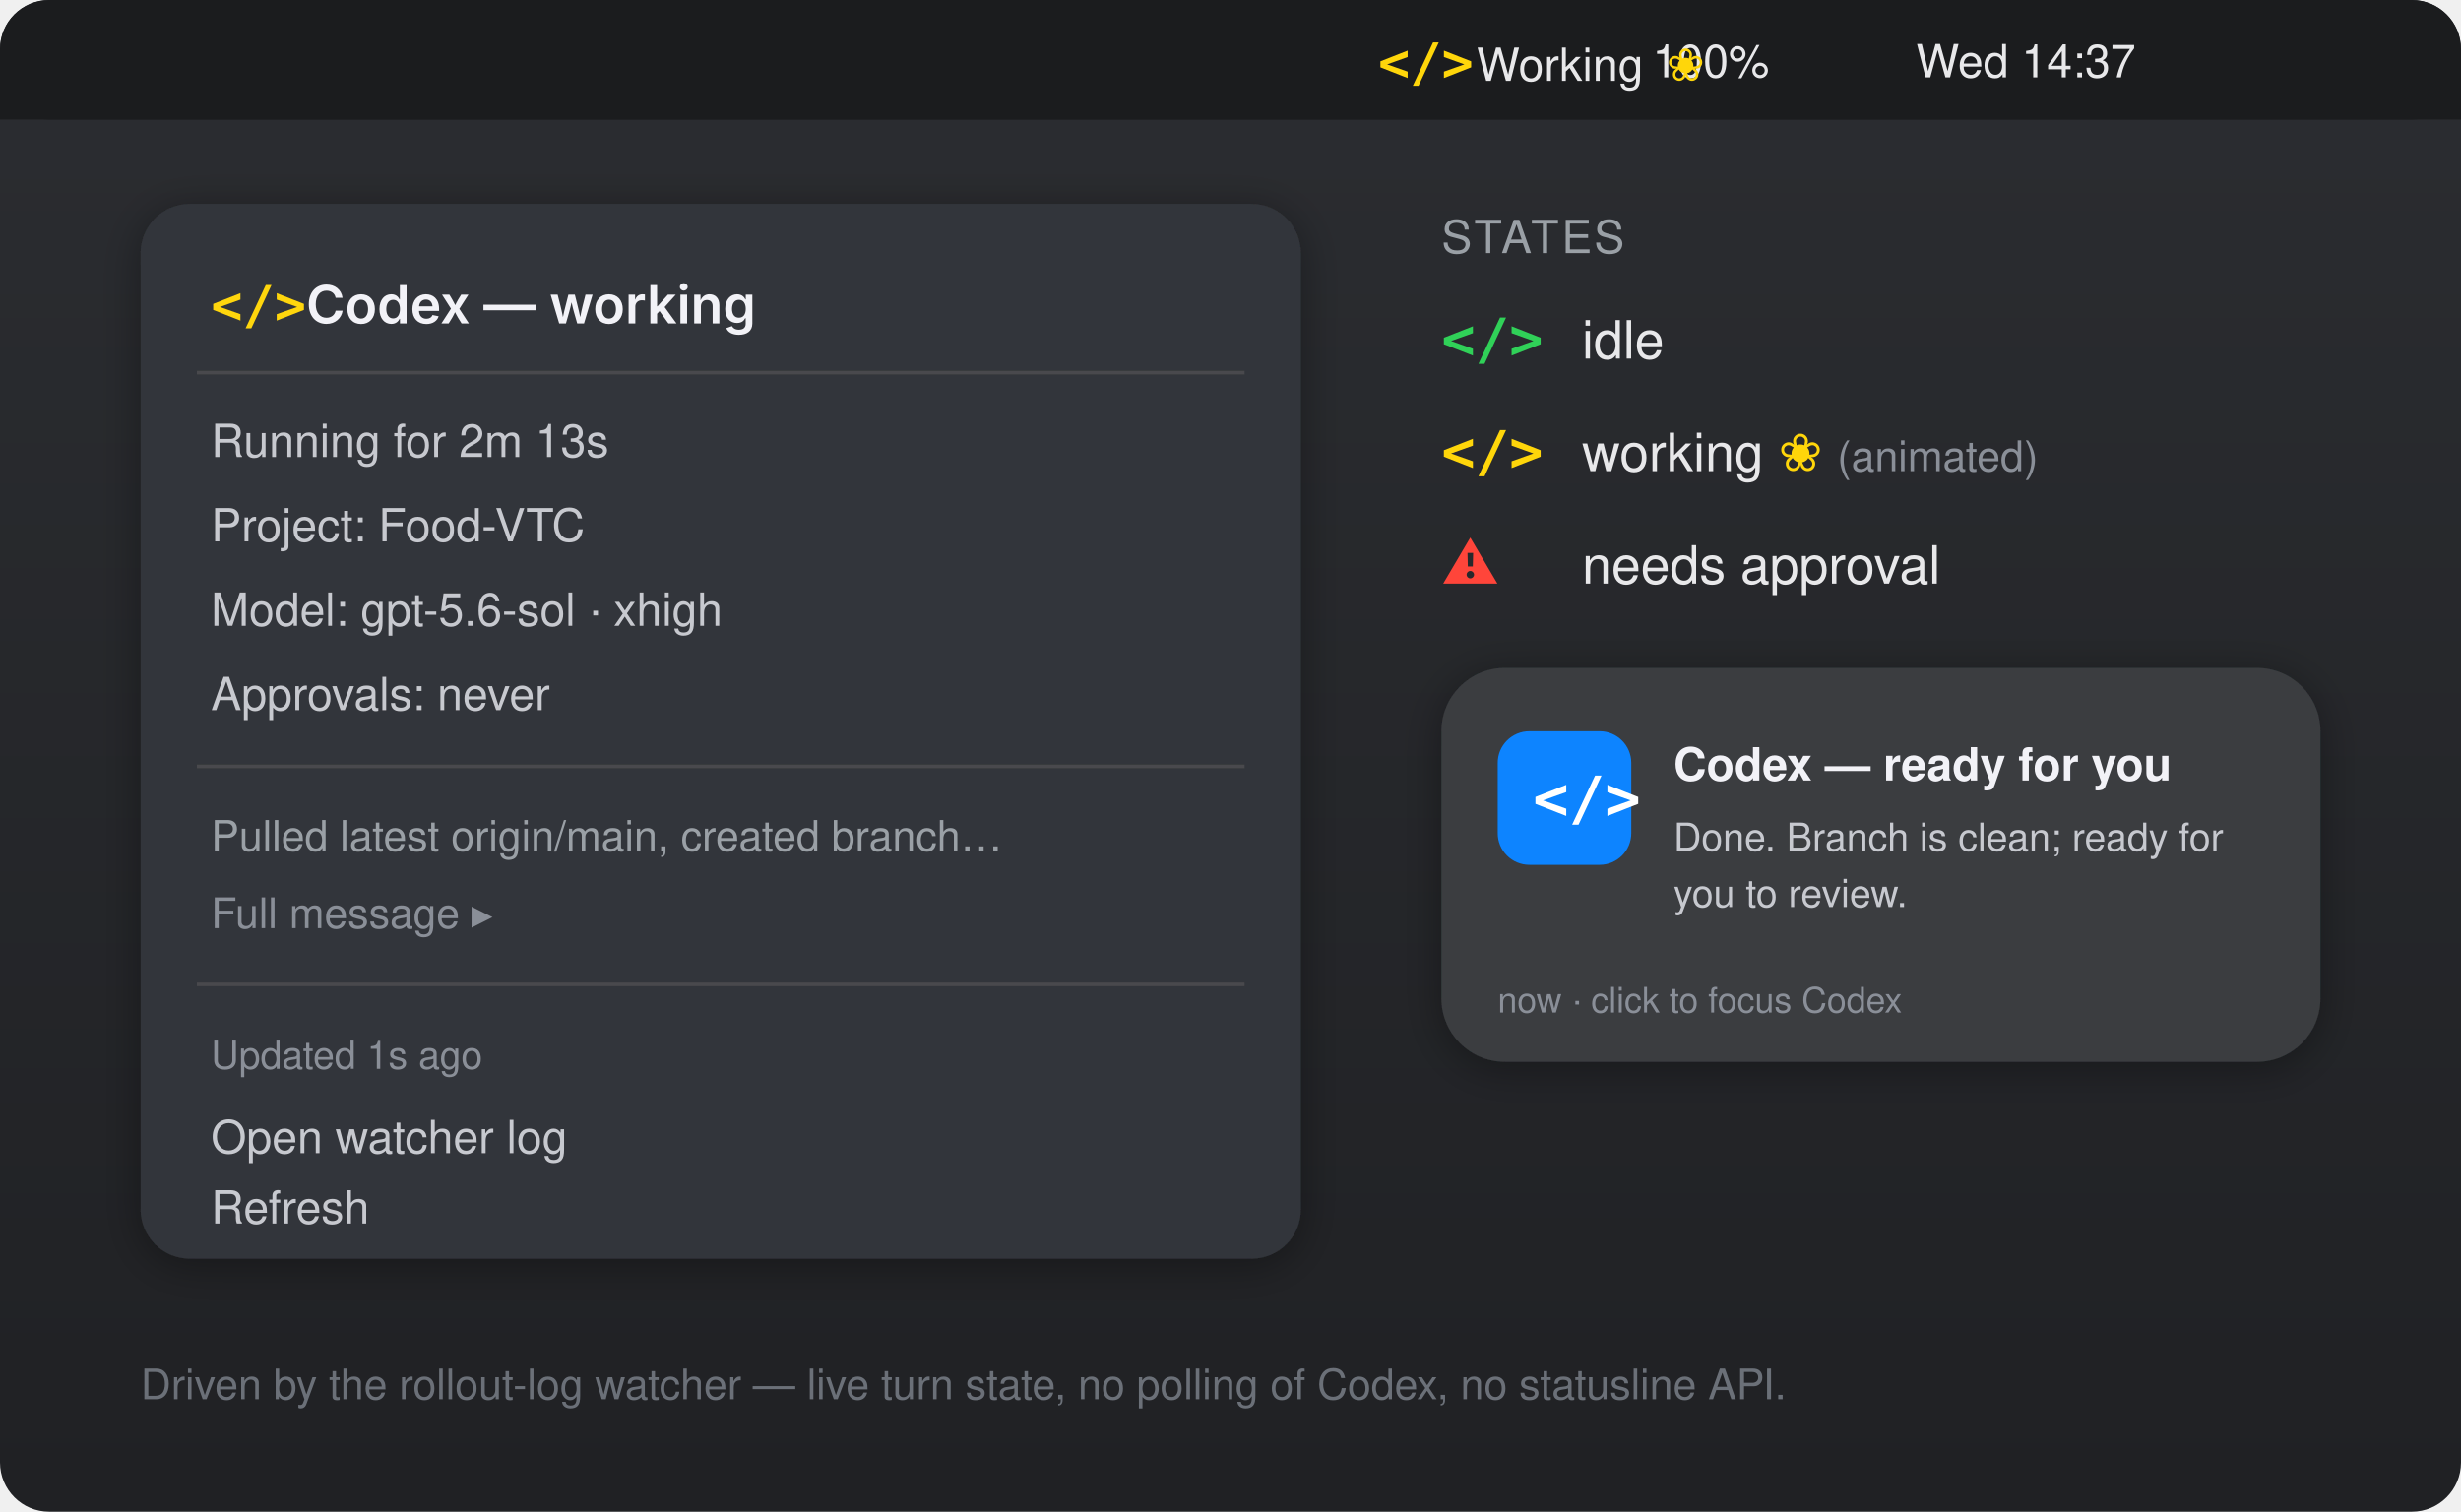
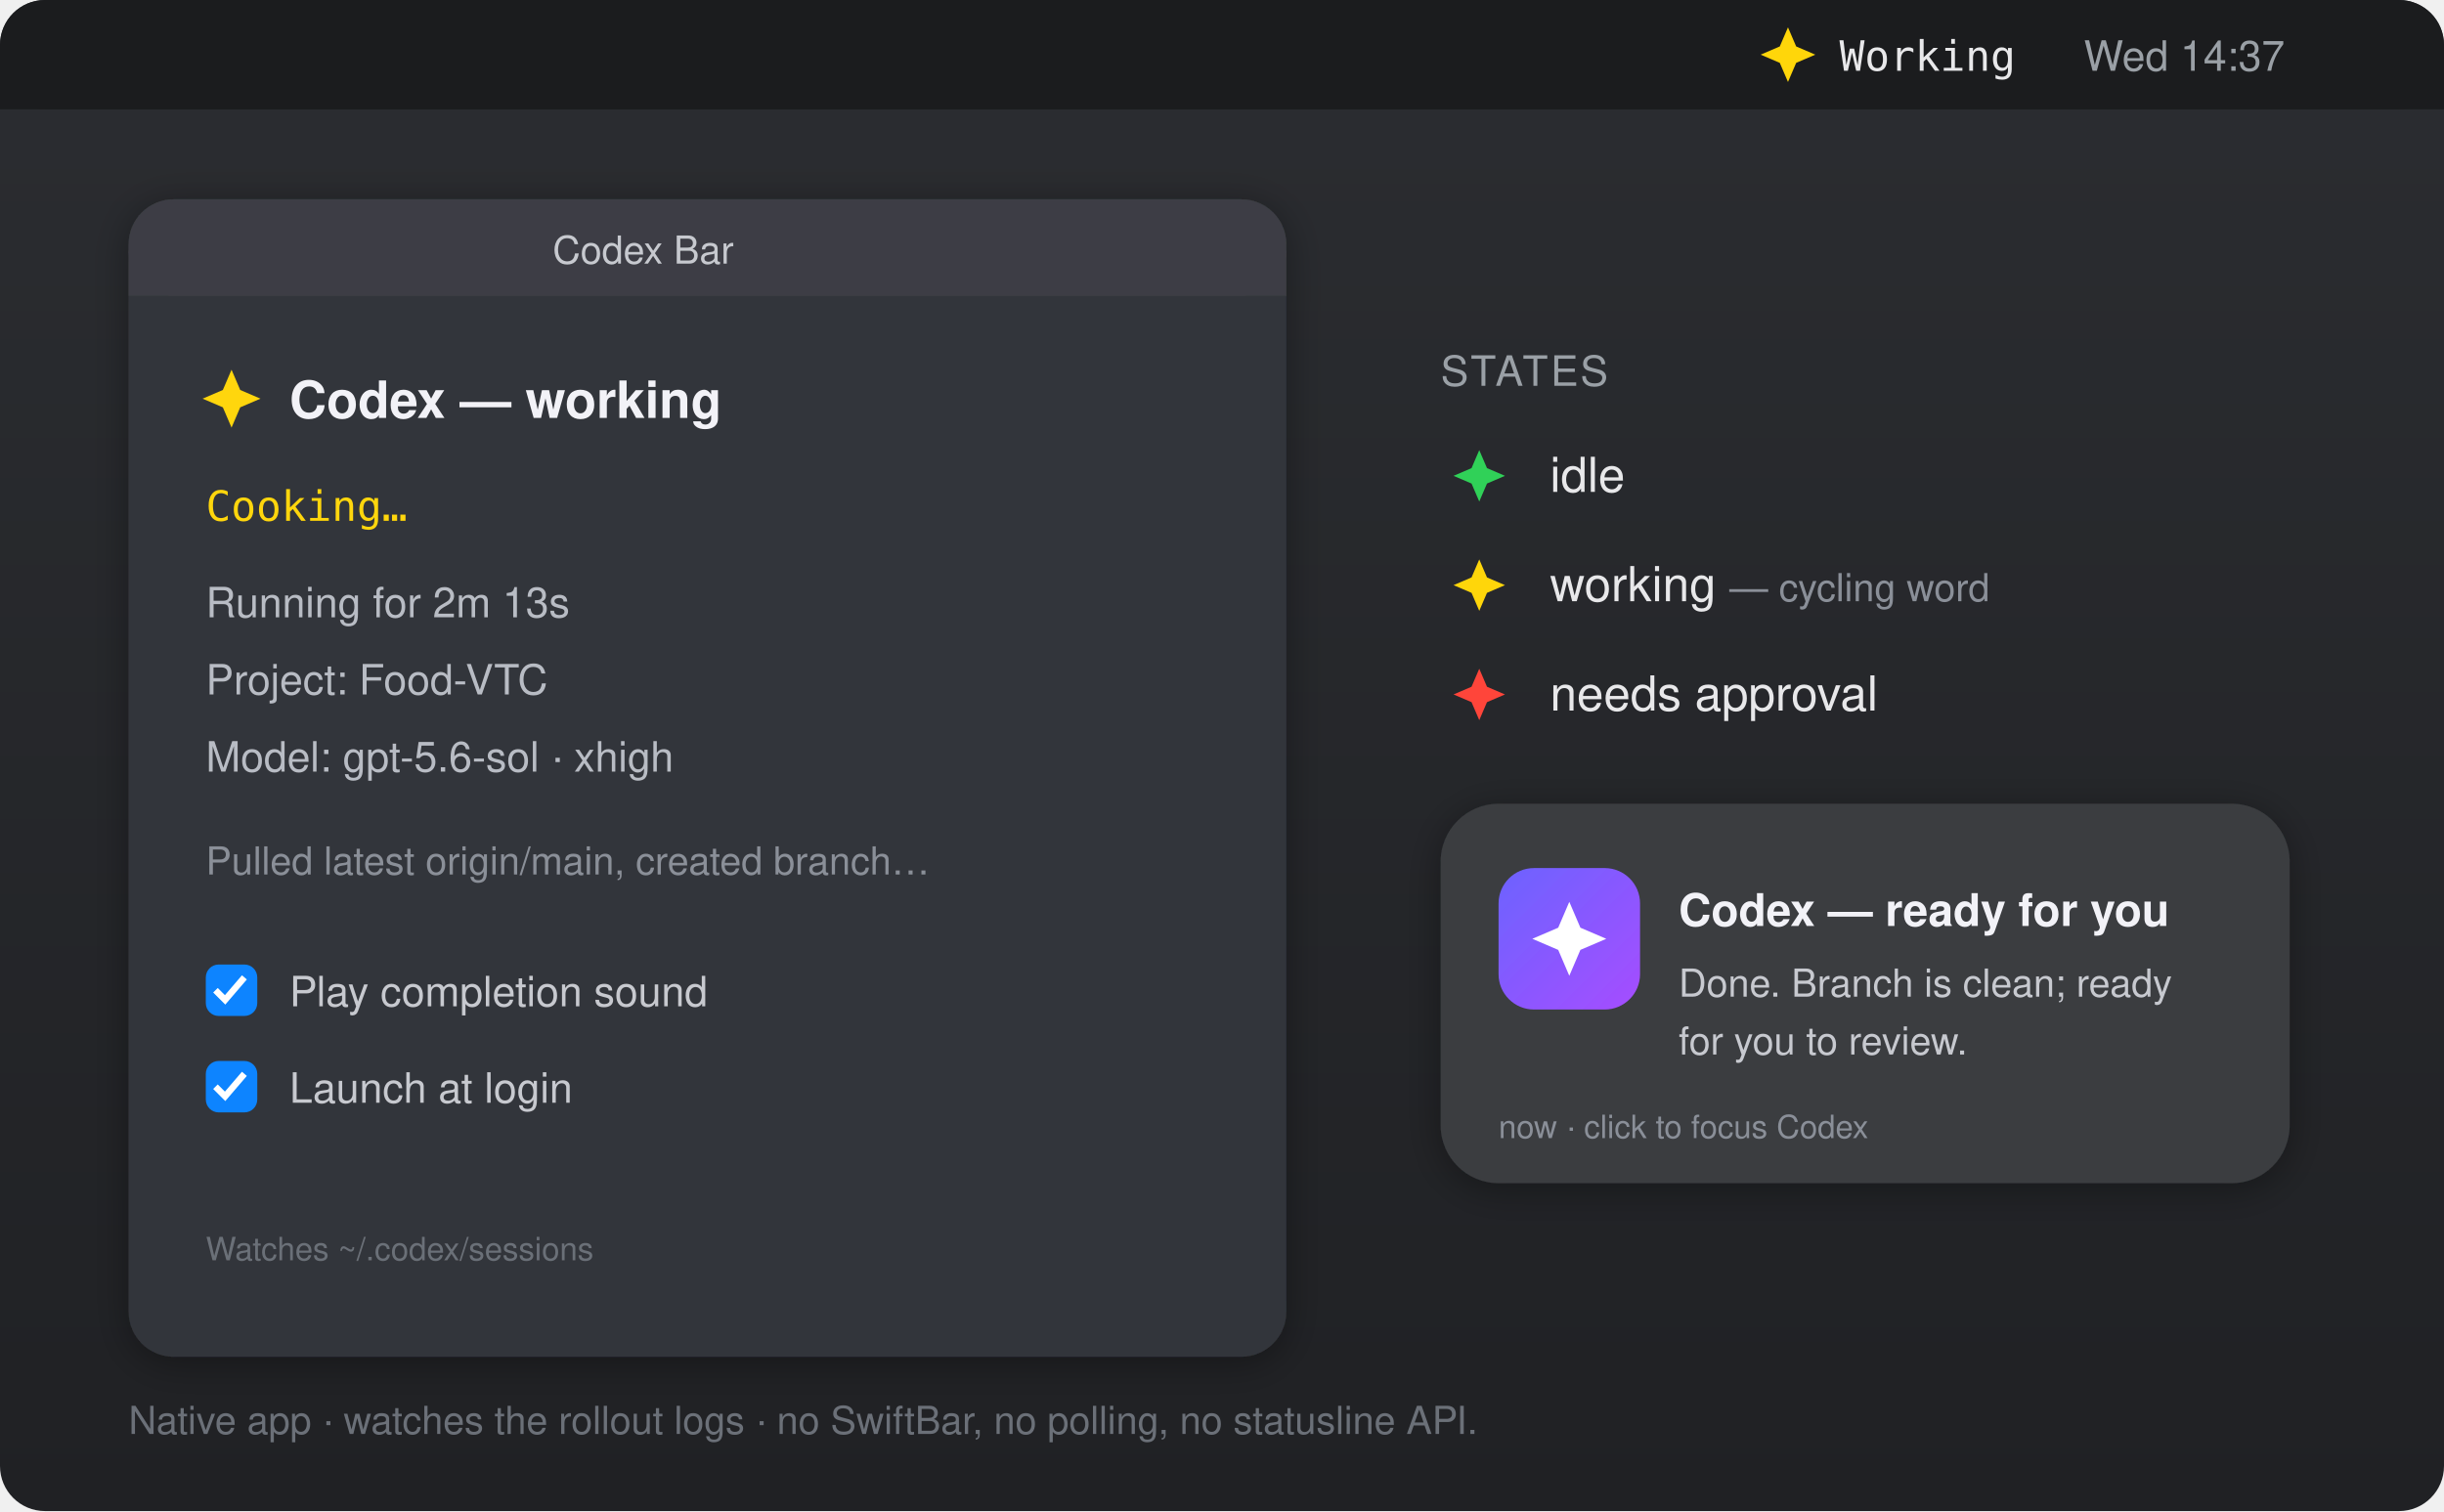
- <svg xmlns="http://www.w3.org/2000/svg" viewBox="0 0 700 430" font-family="-apple-system, Helvetica, Arial, sans-serif">
+ <svg xmlns="http://www.w3.org/2000/svg" viewBox="0 0 760 470" font-family="-apple-system, Helvetica, Arial, sans-serif">
  <defs>
    <linearGradient id="bg" x1="0" y1="0" x2="0" y2="1">
      <stop offset="0" stop-color="#2b2d31" />
      <stop offset="1" stop-color="#202124" />
    </linearGradient>
+     <linearGradient id="appicon" x1="0" y1="0" x2="1" y2="1">
+       <stop offset="0" stop-color="#6C63FF" />
+       <stop offset="1" stop-color="#A64DFF" />
+     </linearGradient>
    <filter id="sh" x="-20%" y="-20%" width="140%" height="140%">
      <feDropShadow dx="0" dy="2" stdDeviation="6" flood-color="#000" flood-opacity="0.35" />
    </filter>
+     <path id="spk" d="M0,-10 L3,-3 L10,0 L3,3 L0,10 L-3,3 L-10,0 L-3,-3 Z" />
  </defs>
-   <rect width="700" height="430" rx="14" fill="url(#bg)" />
-   <rect x="0" y="0" width="700" height="34" rx="14" fill="#1b1c1e" />
-   <rect x="0" y="14" width="700" height="20" fill="#1b1c1e" />
-   <text x="470" y="22" fill="#e8e8ea" font-size="13">100%</text>
-   <text x="545" y="22" fill="#e8e8ea" font-size="13">Wed 14:37</text>
-   <text x="392" y="23" font-size="15" font-weight="700" fill="#ffd60a" font-family="Menlo, monospace">&lt;/&gt;</text>
-   <text x="420" y="23" font-size="13" fill="#e8e8ea">Working</text>
-   <text x="474" y="23" font-size="13" fill="#ffd60a">❀</text>
-   <g transform="translate(40,58)" filter="url(#sh)">
-     <rect width="330" height="300" rx="14" fill="#33353a" />
-     <text x="20" y="34" font-size="15" font-weight="600" fill="#ffd60a" font-family="Menlo, monospace">&lt;/&gt;<tspan font-family="-apple-system" font-weight="600" fill="#f2f2f7">  Codex — working</tspan>
+   <rect width="760" height="470" rx="14" fill="url(#bg)" />
+   <rect x="0" y="0" width="760" height="34" rx="14" fill="#1b1c1e" />
+   <rect x="0" y="14" width="760" height="20" fill="#1b1c1e" />
+   <use href="#spk" transform="translate(556,17) scale(0.85)" fill="#ffd60a" />
+   <text x="572" y="22" fill="#e8e8ea" font-size="13" font-family="Menlo, monospace">Working</text>
+   <text x="648" y="22" fill="#9aa0a6" font-size="13">Wed 14:37</text>
+   <g filter="url(#sh)">
+     <rect x="40" y="62" width="360" height="360" rx="14" fill="#33353a" />
+     <rect x="40" y="62" width="360" height="30" rx="14" fill="#3c3e44" />
+     <rect x="40" y="78" width="360" height="14" fill="#3c3e44" />
+     <text x="200" y="82" fill="#c7c9cf" font-size="12" text-anchor="middle">Codex Bar</text>
+     <use href="#spk" transform="translate(72,124) scale(0.9)" fill="#ffd60a" />
+     <text x="90" y="130" fill="#f2f2f7" font-size="16" font-weight="700">Codex — working</text>
+     <text x="64" y="162" fill="#ffd60a" font-size="13" font-family="Menlo, monospace">Cooking…</text>
+     <text x="64" y="192" fill="#b8bcc4" font-size="13">Running for 2m 13s</text>
+     <text x="64" y="216" fill="#b8bcc4" font-size="13">Project: Food-VTC</text>
+     <text x="64" y="240" fill="#b8bcc4" font-size="13">Model: gpt-5.6-sol  ·  xhigh</text>
+     <text x="64" y="272" fill="#8a8f98" font-size="12">Pulled latest origin/main, created branch…</text>
+     <rect x="64" y="300" width="16" height="16" rx="4" fill="#0a84ff" />
+     <path d="M67,308 l3,3 l6,-7" stroke="#fff" stroke-width="2" fill="none" />
+     <text x="90" y="313" fill="#c7c9cf" font-size="13">Play completion sound</text>
+     <rect x="64" y="330" width="16" height="16" rx="4" fill="#0a84ff" />
+     <path d="M67,338 l3,3 l6,-7" stroke="#fff" stroke-width="2" fill="none" />
+     <text x="90" y="343" fill="#c7c9cf" font-size="13">Launch at login</text>
+     <text x="64" y="392" fill="#6b7078" font-size="10">Watches ~/.codex/sessions</text>
+   </g>
+   <g transform="translate(448,120)">
+     <text x="0" y="0" fill="#9aa0a6" font-size="13" letter-spacing="1">STATES</text>
+     <use href="#spk" transform="translate(12,28) scale(0.8)" fill="#30d158" />
+     <text x="34" y="33" fill="#e8e8ea" font-size="15">idle</text>
+     <use href="#spk" transform="translate(12,62) scale(0.8)" fill="#ffd60a" />
+     <text x="34" y="67" fill="#e8e8ea" font-size="15">working <tspan fill="#8a8f98" font-size="12">— cycling word</tspan>
    </text>
-     <line x1="16" y1="48" x2="314" y2="48" stroke="#48494e" />
-     <text x="20" y="72" font-size="13" fill="#c7c9cf">Running for 2m 13s</text>
-     <text x="20" y="96" font-size="13" fill="#c7c9cf">Project: Food-VTC</text>
-     <text x="20" y="120" font-size="13" fill="#c7c9cf">Model: gpt-5.6-sol  ·  xhigh</text>
-     <text x="20" y="144" font-size="13" fill="#c7c9cf">Approvals: never</text>
-     <line x1="16" y1="160" x2="314" y2="160" stroke="#48494e" />
-     <text x="20" y="184" font-size="12" fill="#9aa0a6">Pulled latest origin/main, created branch…</text>
-     <text x="20" y="206" font-size="12" fill="#8a8f98">Full message ▸</text>
-     <line x1="16" y1="222" x2="314" y2="222" stroke="#48494e" />
-     <text x="20" y="246" font-size="11" fill="#8a8f98">Updated 1s ago</text>
-     <text x="20" y="270" font-size="13" fill="#c7c9cf">Open watcher log</text>
-     <text x="20" y="290" font-size="13" fill="#c7c9cf">Refresh</text>
+     <use href="#spk" transform="translate(12,96) scale(0.8)" fill="#ff453a" />
+     <text x="34" y="101" fill="#e8e8ea" font-size="15">needs approval</text>
  </g>
-   <g transform="translate(410,72)">
-     <text x="0" y="0" fill="#9aa0a6" font-size="13" letter-spacing="1">STATES</text>
-     <text x="0" y="30" font-size="16" font-weight="700" fill="#30d158" font-family="Menlo, monospace">&lt;/&gt;</text>
-     <text x="40" y="30" fill="#e8e8ea" font-size="15">idle</text>
-     <text x="0" y="62" font-size="16" font-weight="700" fill="#ffd60a" font-family="Menlo, monospace">&lt;/&gt;</text>
-     <text x="40" y="62" fill="#e8e8ea" font-size="15">working <tspan fill="#ffd60a">❀</tspan>
-       <tspan fill="#8a8f98" font-size="12">(animated)</tspan>
-     </text>
-     <text x="0" y="94" font-size="16" fill="#ff453a">⚠</text>
-     <text x="40" y="94" fill="#e8e8ea" font-size="15">needs approval</text>
+   <g transform="translate(448,250)" filter="url(#sh)">
+     <rect width="264" height="118" rx="18" fill="#3a3c40" />
+     <rect x="18" y="20" width="44" height="44" rx="11" fill="url(#appicon)" />
+     <use href="#spk" transform="translate(40,42) scale(1.15)" fill="#ffffff" />
+     <text x="74" y="38" fill="#f2f2f7" font-size="14" font-weight="600">Codex — ready for you</text>
+     <text x="74" y="60" fill="#c7c9cf" font-size="12">Done. Branch is clean; ready</text>
+     <text x="74" y="78" fill="#c7c9cf" font-size="12">for you to review.</text>
+     <text x="18" y="104" fill="#8a8f98" font-size="10">now · click to focus Codex</text>
  </g>
-   <g transform="translate(410,190)" filter="url(#sh)">
-     <rect width="250" height="112" rx="18" fill="#3a3c40" />
-     <rect x="16" y="18" width="38" height="38" rx="9" fill="#0a84ff" />
-     <text x="26" y="43" fill="#fff" font-size="17" font-weight="700" font-family="Menlo, monospace">&lt;/&gt;</text>
-     <text x="66" y="32" fill="#f2f2f7" font-size="13" font-weight="600">Codex — ready for you</text>
-     <text x="66" y="52" fill="#c7c9cf" font-size="11">Done. Branch is clean; ready for</text>
-     <text x="66" y="68" fill="#c7c9cf" font-size="11">you to review.</text>
-     <text x="16" y="98" fill="#8a8f98" font-size="10">now · click to focus Codex</text>
-   </g>
-   <text x="40" y="398" fill="#6b7078" font-size="12">Driven by the rollout-log watcher — live turn state, no polling of Codex, no statusline API.</text>
+   <text x="40" y="446" fill="#6b7078" font-size="12">Native app · watches the rollout logs · no SwiftBar, no polling, no statusline API.</text>
</svg>
